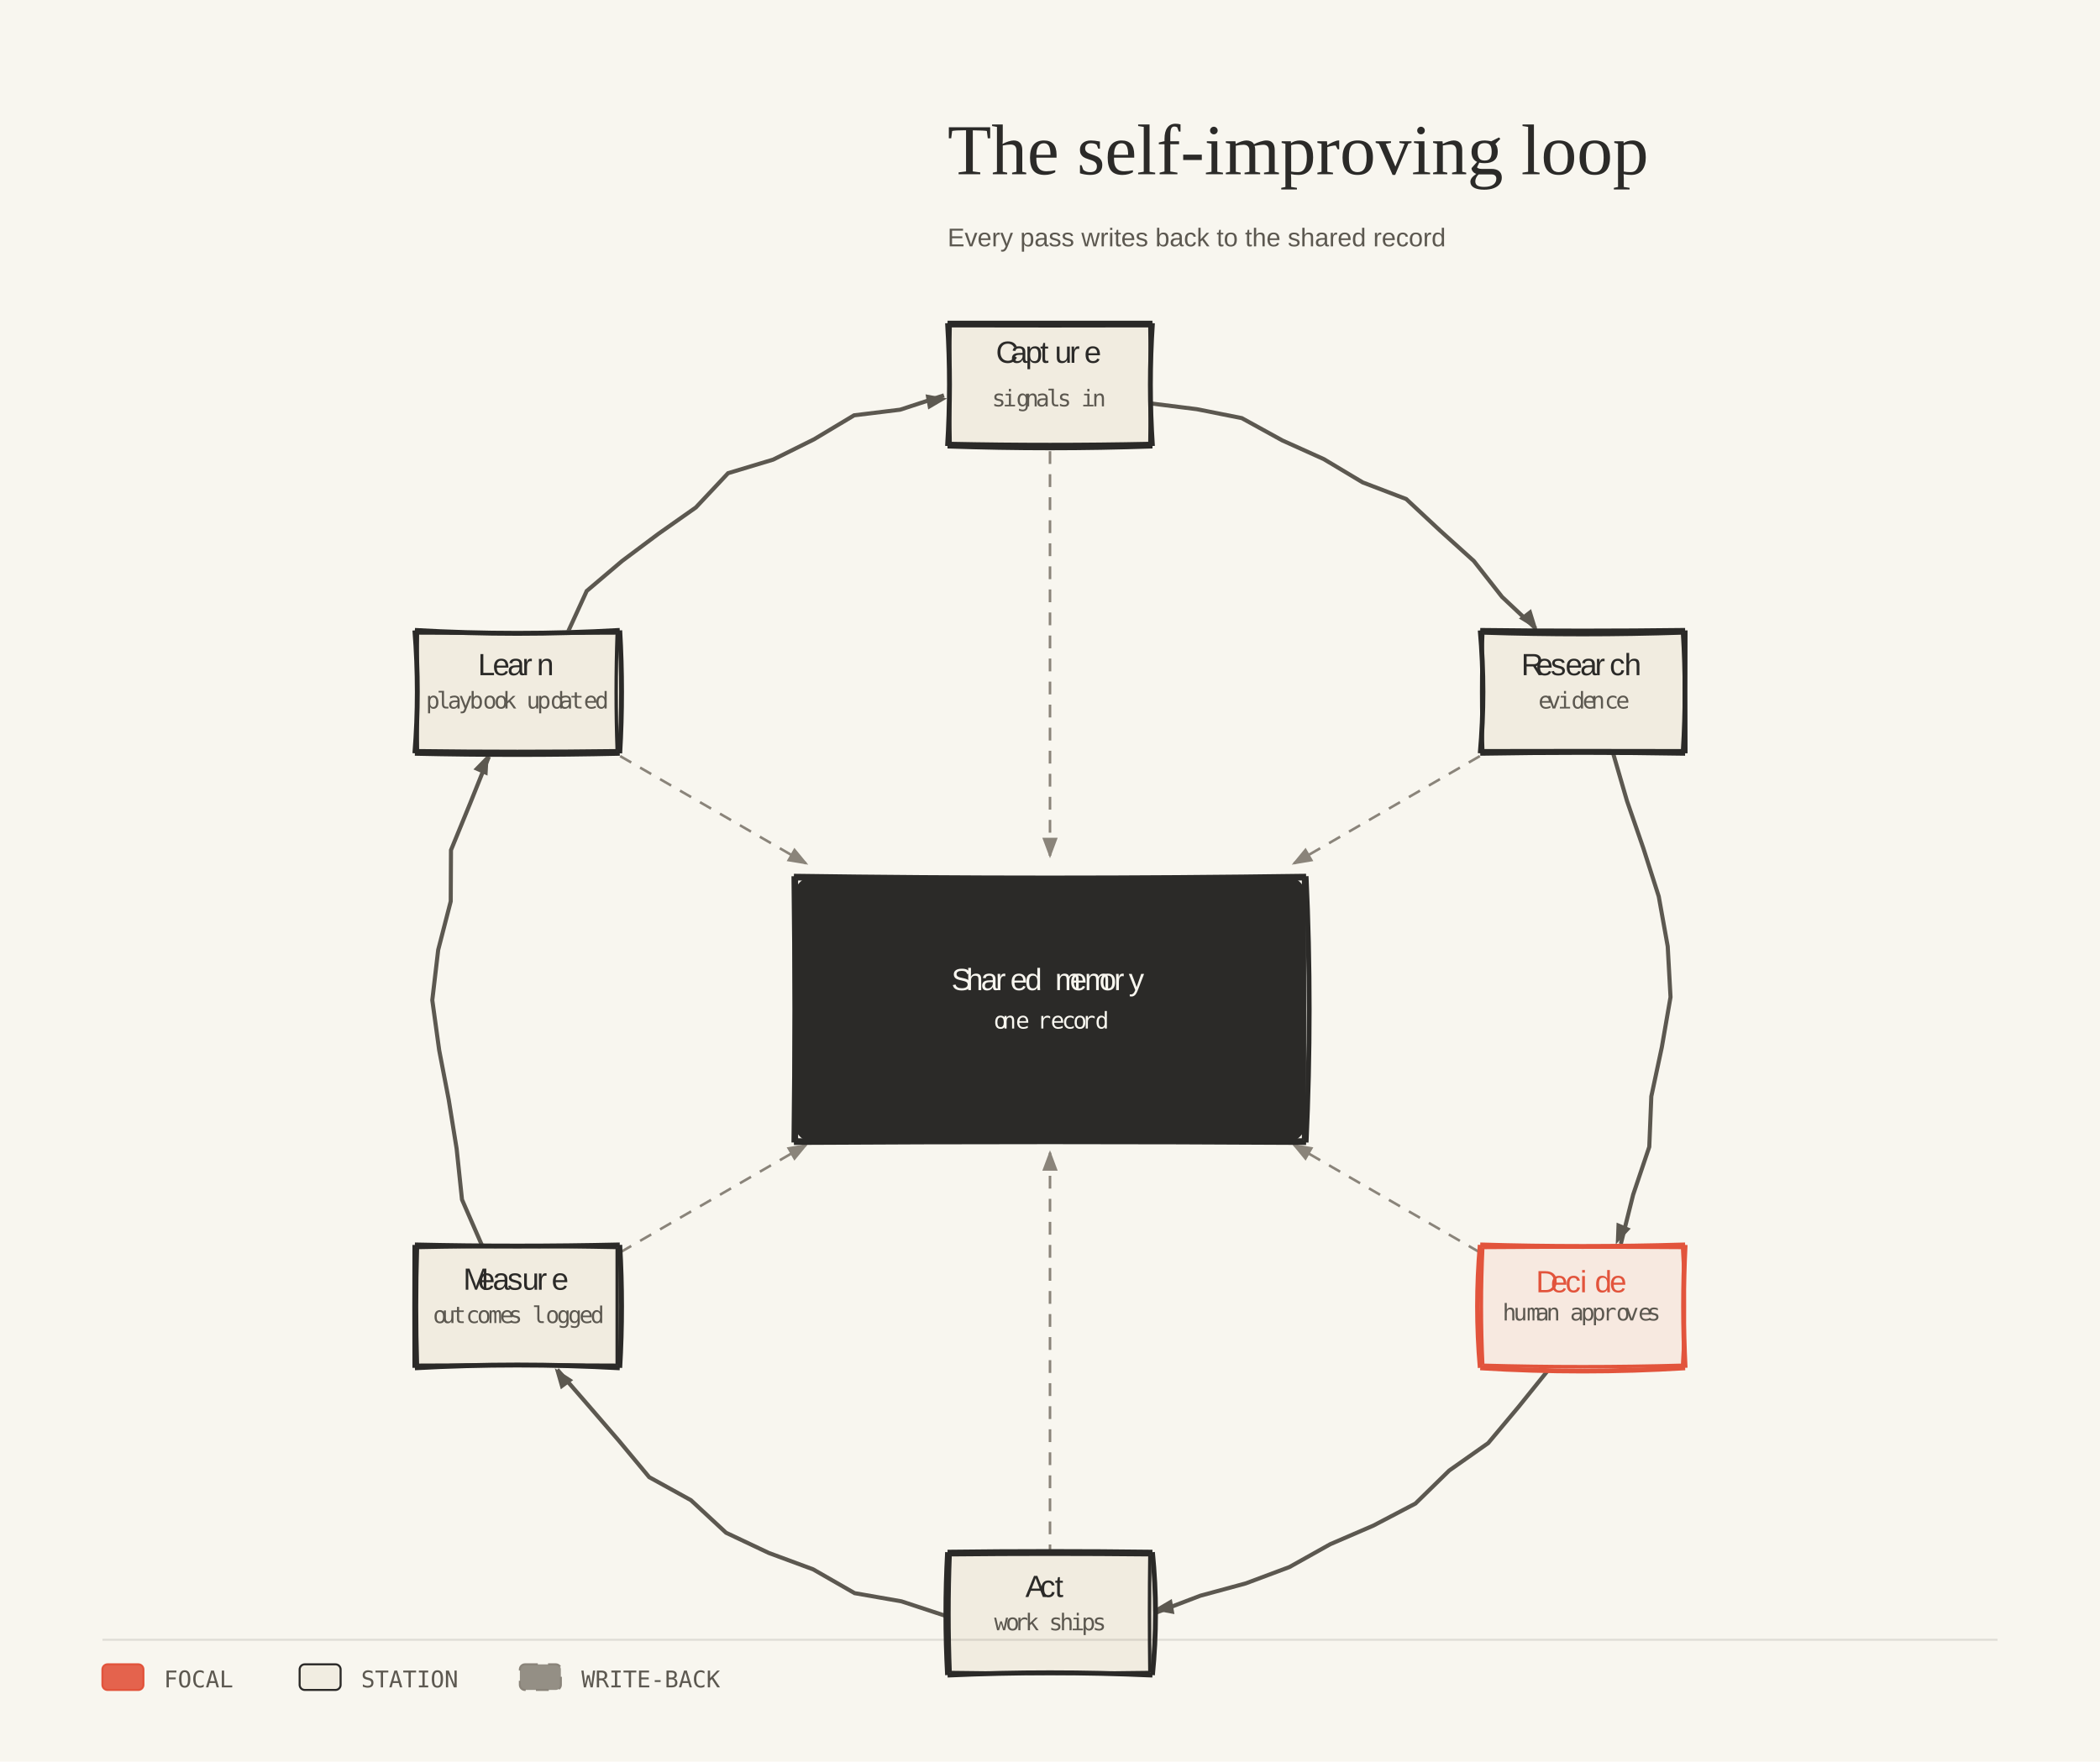
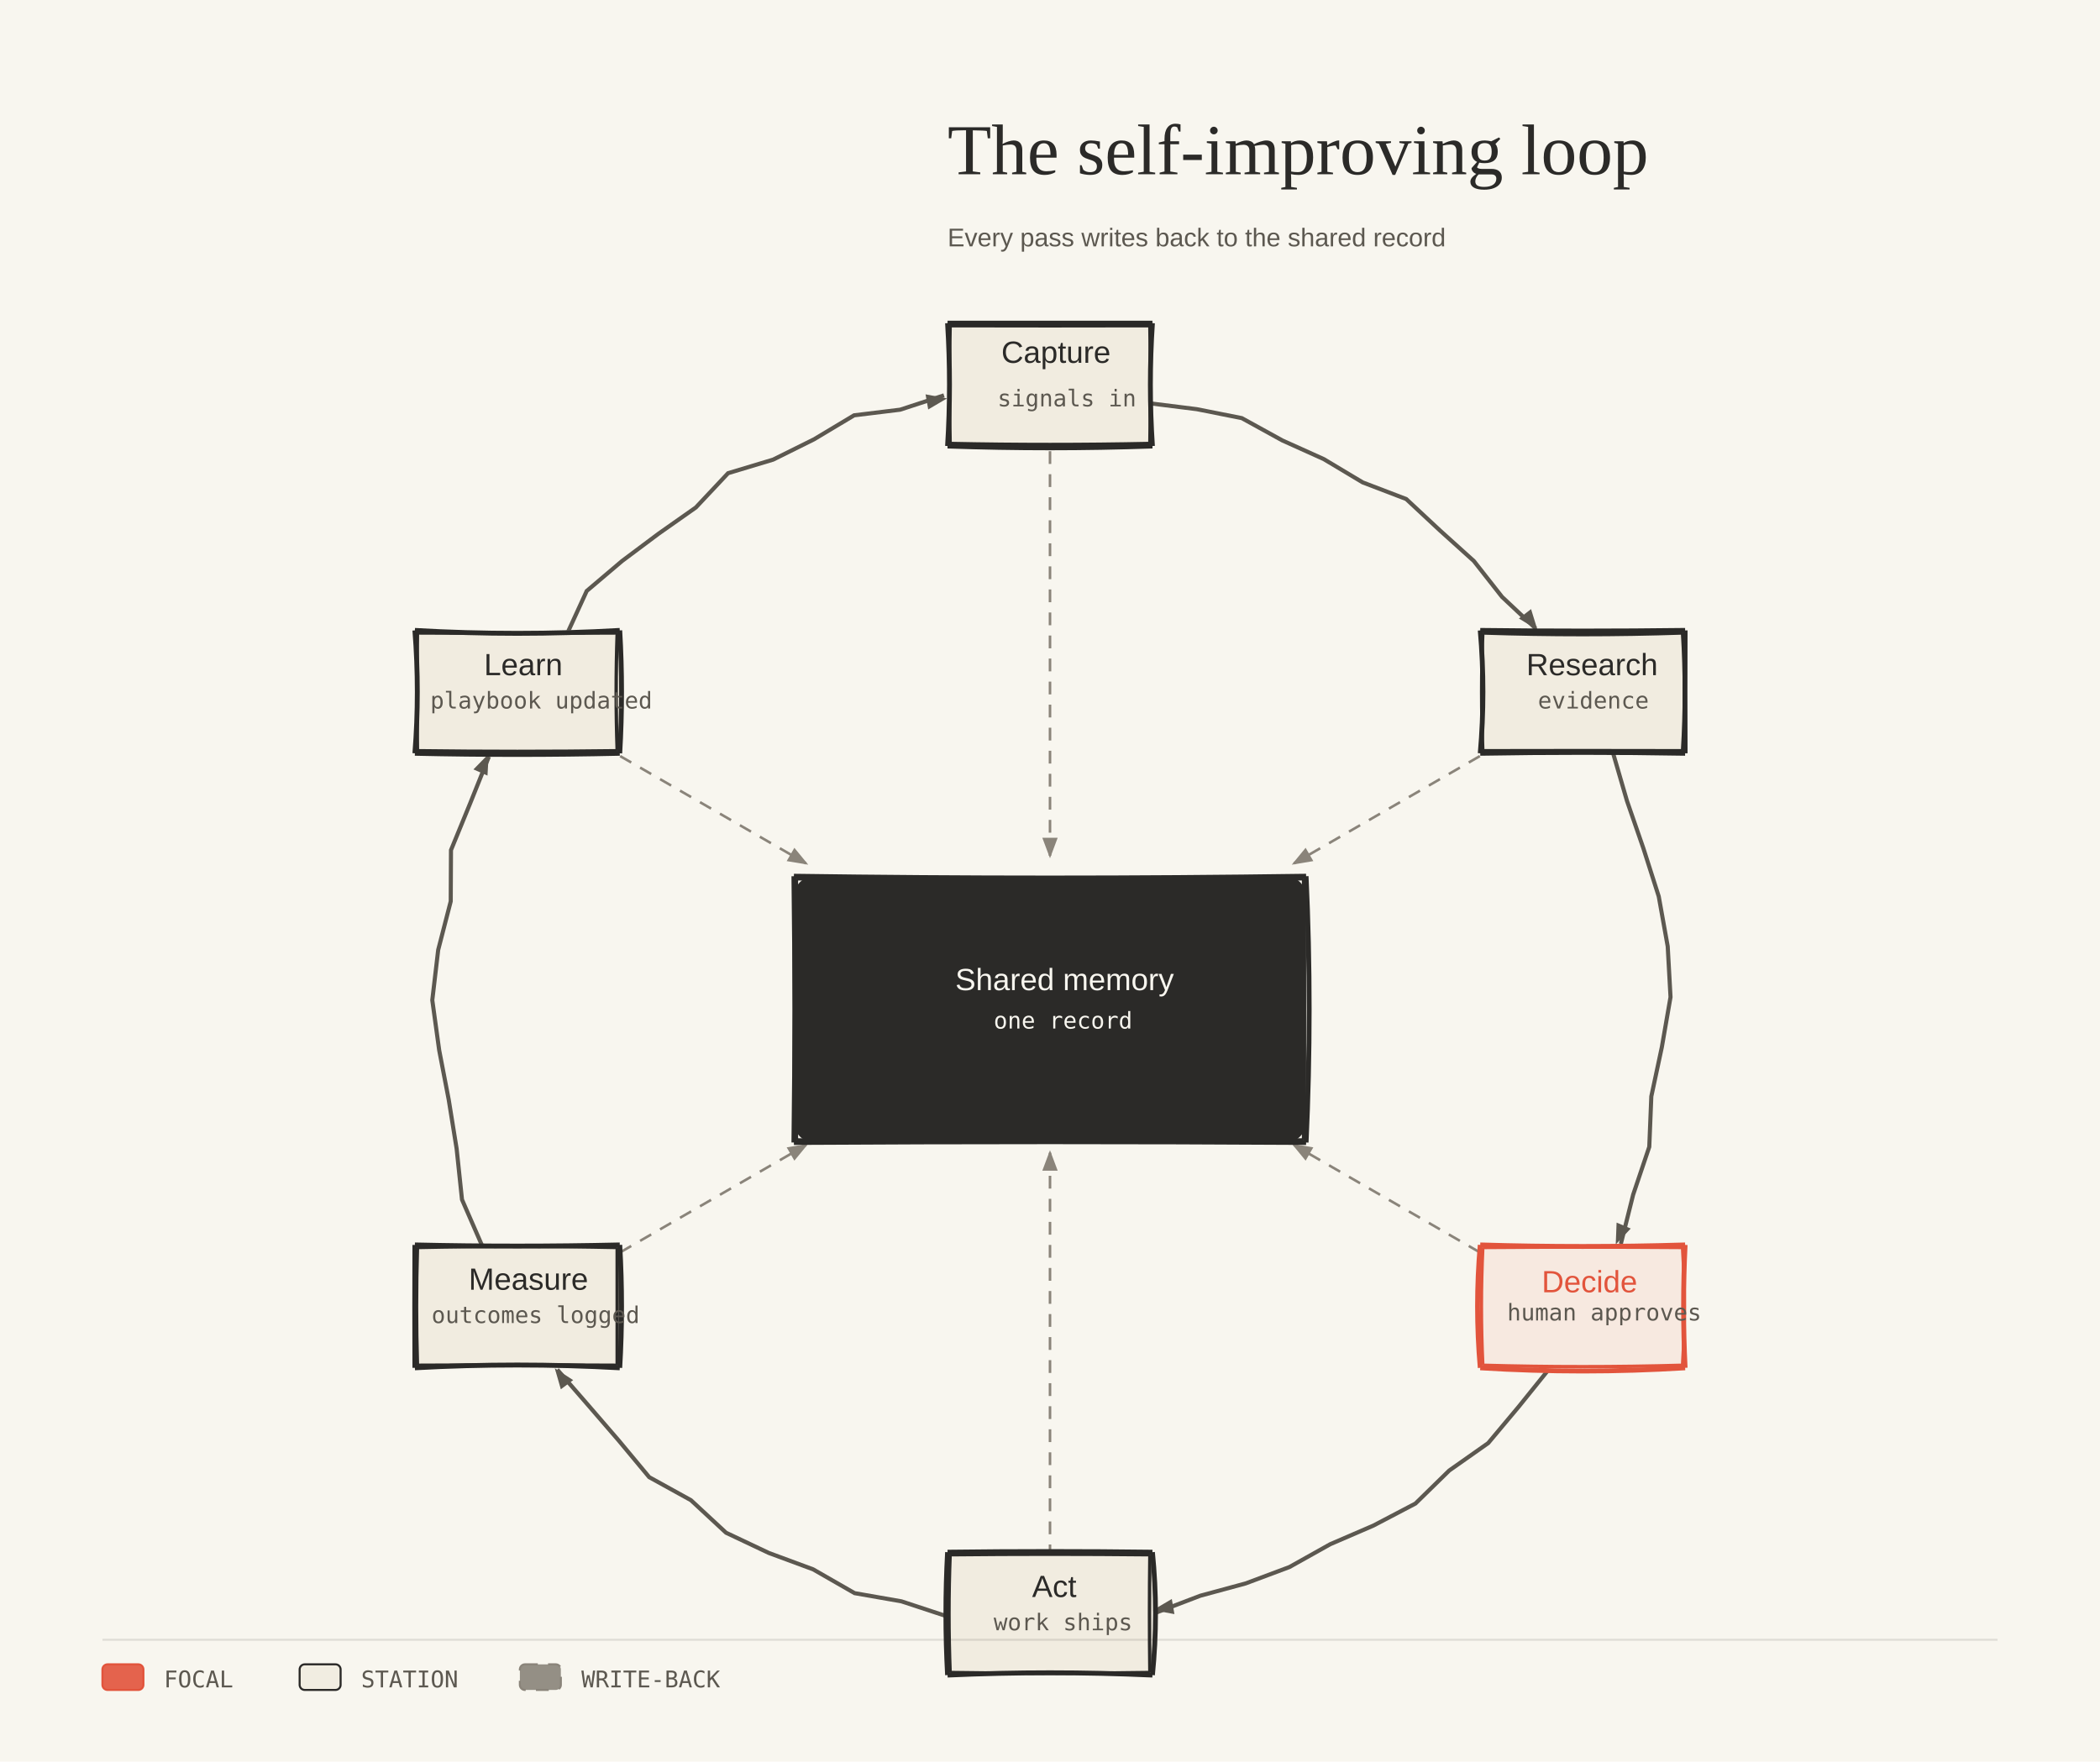
<svg xmlns="http://www.w3.org/2000/svg" data-width="820" data-height="688" data-fps="30" data-duration="1" data-composition-id="loop-sketchy.nf" width="820" height="688">
  <rect id="bg" width="820" height="688" fill="#f8f6ef" />
  <g id="ring:capture-&gt;research">
    <path d="M 449.70,157.60 L 467.30,159.80 L 484.90,163.30 L 500.70,172.00 L 516.90,179.30 L 532.10,188.40 L 549.10,194.90 L 562.30,207.20 L 575.50,219.10 L 586.50,233.10 L 599.60,245.40" fill="none" stroke="#5c5850" stroke-width="1.6" />
    <polygon points="600.36,246.04 593.09,241.55 597.84,237.88" fill="#5c5850" />
  </g>
  <g id="ring:research-&gt;decide">
    <path d="M 629.80,293.90 L 635.30,312.80 L 641.70,331.30 L 647.70,350.10 L 651.20,369.60 L 652.30,389.40 L 648.90,409.00 L 644.80,428.20 L 644.00,447.90 L 637.70,466.60 L 632.90,485.80" fill="none" stroke="#5c5850" stroke-width="1.6" />
    <polygon points="630.91,486.02 631.24,477.48 636.77,479.80" fill="#5c5850" />
  </g>
  <g id="ring:decide-&gt;act">
    <path d="M 604.60,535.00 L 593.00,549.40 L 581.10,563.60 L 565.90,574.30 L 552.70,587.20 L 536.30,595.80 L 519.40,603.10 L 503.50,612.00 L 486.40,618.40 L 468.70,623.20 L 451.40,629.80" fill="none" stroke="#5c5850" stroke-width="1.6" />
    <polygon points="450.20,628.81 457.56,624.48 458.59,630.39" fill="#5c5850" />
  </g>
  <g id="ring:act-&gt;measure">
    <path d="M 369.60,631.20 L 352.00,625.40 L 333.70,622.20 L 317.50,612.90 L 300.20,606.50 L 283.50,598.60 L 269.80,585.90 L 253.50,576.90 L 241.60,562.60 L 229.60,548.70 L 217.60,534.90" fill="none" stroke="#5c5850" stroke-width="1.6" />
    <polygon points="216.63,534.36 223.81,539.00 218.99,542.58" fill="#5c5850" />
  </g>
  <g id="ring:measure-&gt;learn">
    <path d="M 188.30,486.60 L 180.40,468.50 L 178.30,448.60 L 175.20,429.40 L 171.50,410.20 L 168.80,390.60 L 171.10,371.00 L 176.00,352.00 L 176.10,332.00 L 183.60,313.70 L 190.90,295.50" fill="none" stroke="#5c5850" stroke-width="1.6" />
    <polygon points="190.84,294.38 190.35,302.91 184.86,300.49" fill="#5c5850" />
  </g>
  <g id="ring:learn-&gt;capture">
    <path d="M 221.40,247.60 L 229.10,230.80 L 242.90,219.10 L 257.20,208.40 L 271.70,198.20 L 284.30,184.80 L 301.90,179.50 L 317.80,171.60 L 333.50,162.20 L 351.50,160.00 L 368.60,154.40" fill="none" stroke="#5c5850" stroke-width="1.6" />
    <polygon points="369.80,155.59 362.44,159.92 361.41,154.01" fill="#5c5850" />
  </g>
  <g id="spoke:capture">
    <path d="M 410.00,176.20 L 410.00,334.20" fill="none" stroke="#8a847a" stroke-width="1" stroke-dasharray="5,4" />
    <polygon points="410.00,335.20 407.00,327.20 413.00,327.20" fill="#8a847a" />
  </g>
  <g id="spoke:research">
    <path d="M 577.85,295.29 L 505.26,337.20" fill="none" stroke="#8a847a" stroke-width="1" stroke-dasharray="5,4" />
    <polygon points="504.40,337.70 509.82,331.10 512.82,336.30" fill="#8a847a" />
  </g>
  <g id="spoke:decide">
    <path d="M 577.85,489.11 L 505.26,447.20" fill="none" stroke="#8a847a" stroke-width="1" stroke-dasharray="5,4" />
    <polygon points="504.40,446.70 512.82,448.10 509.82,453.30" fill="#8a847a" />
  </g>
  <g id="spoke:act">
    <path d="M 410.00,608.20 L 410.00,450.20" fill="none" stroke="#8a847a" stroke-width="1" stroke-dasharray="5,4" />
    <polygon points="410.00,449.20 413.00,457.20 407.00,457.20" fill="#8a847a" />
  </g>
  <g id="spoke:measure">
    <path d="M 242.15,489.11 L 314.74,447.20" fill="none" stroke="#8a847a" stroke-width="1" stroke-dasharray="5,4" />
    <polygon points="315.60,446.70 310.18,453.30 307.18,448.10" fill="#8a847a" />
  </g>
  <g id="spoke:learn">
    <path d="M 242.15,295.29 L 314.74,337.20" fill="none" stroke="#8a847a" stroke-width="1" stroke-dasharray="5,4" />
    <polygon points="315.60,337.70 307.18,336.30 310.18,331.10" fill="#8a847a" />
  </g>
  <g id="hub">
    <rect x="310" y="342.2" width="200" height="104" fill="#2b2a28" rx="8" />
    <path d="M 310.00,342.20 Q 410.00,343.60 510.00,342.20" fill="none" stroke="#2b2a28" stroke-width="1.9" />
    <path d="M 510.00,342.20 Q 512.40,394.20 510.00,446.20" fill="none" stroke="#2b2a28" stroke-width="1.9" />
    <path d="M 510.00,446.20 Q 410.00,445.60 310.00,446.20" fill="none" stroke="#2b2a28" stroke-width="1.9" />
    <path d="M 310.00,446.20 Q 310.70,394.20 310.00,342.20" fill="none" stroke="#2b2a28" stroke-width="1.9" />
    <path d="M 311.00,343.20 Q 410.00,344.60 509.00,343.20" fill="none" stroke="#2b2a28" stroke-width="1.33" />
    <path d="M 509.00,343.20 Q 509.50,394.20 509.00,445.20" fill="none" stroke="#2b2a28" stroke-width="1.33" />
    <path d="M 509.00,445.20 Q 410.00,445.80 311.00,445.20" fill="none" stroke="#2b2a28" stroke-width="1.33" />
    <path d="M 311.00,445.20 Q 310.20,394.20 311.00,343.20" fill="none" stroke="#2b2a28" stroke-width="1.33" />
-     <text x="371.5" y="386.7" font-family="Arial, 'DejaVu Sans', sans-serif" font-size="12" fill="#f8f6ef" xml:space="preserve">S</text>
-     <text x="377.25" y="386.7" font-family="Arial, 'DejaVu Sans', sans-serif" font-size="12" fill="#f8f6ef" xml:space="preserve">h</text>
-     <text x="383" y="386.7" font-family="Arial, 'DejaVu Sans', sans-serif" font-size="12" fill="#f8f6ef" xml:space="preserve">a</text>
-     <text x="388.75" y="386.7" font-family="Arial, 'DejaVu Sans', sans-serif" font-size="12" fill="#f8f6ef" xml:space="preserve">r</text>
-     <text x="394.5" y="386.7" font-family="Arial, 'DejaVu Sans', sans-serif" font-size="12" fill="#f8f6ef" xml:space="preserve">e</text>
-     <text x="400.25" y="386.7" font-family="Arial, 'DejaVu Sans', sans-serif" font-size="12" fill="#f8f6ef" xml:space="preserve">d</text>
-     <text x="407" y="386.7" font-family="Arial, 'DejaVu Sans', sans-serif" font-size="12" fill="#f8f6ef" xml:space="preserve"> </text>
-     <text x="412" y="386.7" font-family="Arial, 'DejaVu Sans', sans-serif" font-size="12" fill="#f8f6ef" xml:space="preserve">m</text>
-     <text x="417.75" y="386.7" font-family="Arial, 'DejaVu Sans', sans-serif" font-size="12" fill="#f8f6ef" xml:space="preserve">e</text>
-     <text x="423.5" y="386.7" font-family="Arial, 'DejaVu Sans', sans-serif" font-size="12" fill="#f8f6ef" xml:space="preserve">m</text>
-     <text x="429.25" y="386.7" font-family="Arial, 'DejaVu Sans', sans-serif" font-size="12" fill="#f8f6ef" xml:space="preserve">o</text>
-     <text x="435" y="386.7" font-family="Arial, 'DejaVu Sans', sans-serif" font-size="12" fill="#f8f6ef" xml:space="preserve">r</text>
-     <text x="440.75" y="386.7" font-family="Arial, 'DejaVu Sans', sans-serif" font-size="12" fill="#f8f6ef" xml:space="preserve">y</text>
-     <text x="388" y="401.7" font-family="'Sarasa Mono SC', monospace" font-size="9" fill="#f8f6ef" xml:space="preserve">o</text>
-     <text x="391.38" y="401.7" font-family="'Sarasa Mono SC', monospace" font-size="9" fill="#f8f6ef" xml:space="preserve">n</text>
-     <text x="396.62" y="401.7" font-family="'Sarasa Mono SC', monospace" font-size="9" fill="#f8f6ef" xml:space="preserve">e</text>
-     <text x="401" y="401.7" font-family="'Sarasa Mono SC', monospace" font-size="9" fill="#f8f6ef" xml:space="preserve"> </text>
-     <text x="405" y="401.7" font-family="'Sarasa Mono SC', monospace" font-size="9" fill="#f8f6ef" xml:space="preserve">r</text>
-     <text x="410.25" y="401.7" font-family="'Sarasa Mono SC', monospace" font-size="9" fill="#f8f6ef" xml:space="preserve">e</text>
-     <text x="414.62" y="401.7" font-family="'Sarasa Mono SC', monospace" font-size="9" fill="#f8f6ef" xml:space="preserve">c</text>
-     <text x="419" y="401.7" font-family="'Sarasa Mono SC', monospace" font-size="9" fill="#f8f6ef" xml:space="preserve">o</text>
-     <text x="422.38" y="401.7" font-family="'Sarasa Mono SC', monospace" font-size="9" fill="#f8f6ef" xml:space="preserve">r</text>
-     <text x="427.62" y="401.7" font-family="'Sarasa Mono SC', monospace" font-size="9" fill="#f8f6ef" xml:space="preserve">d</text>
+     <text x="373" y="386.7" font-family="Arial, 'DejaVu Sans', sans-serif" font-size="12" fill="#f8f6ef" xml:space="preserve">Shared memory</text>
+     <text x="388" y="401.7" font-family="'Sarasa Mono SC', monospace" font-size="9" fill="#f8f6ef" xml:space="preserve">one record</text>
  </g>
  <g id="node:capture">
    <rect x="370" y="126.2" width="80" height="48" fill="#f1ece0" rx="6" />
    <path d="M 370.00,126.20 Q 410.00,126.20 450.00,126.20" fill="none" stroke="#2b2a28" stroke-width="1.9" />
    <path d="M 450.00,126.20 Q 448.40,150.20 450.00,174.20" fill="none" stroke="#2b2a28" stroke-width="1.9" />
    <path d="M 450.00,174.20 Q 410.00,175.60 370.00,174.20" fill="none" stroke="#2b2a28" stroke-width="1.9" />
    <path d="M 370.00,174.20 Q 371.50,150.20 370.00,126.20" fill="none" stroke="#2b2a28" stroke-width="1.9" />
    <path d="M 371.00,127.20 Q 410.00,127.30 449.00,127.20" fill="none" stroke="#2b2a28" stroke-width="1.33" />
    <path d="M 449.00,127.20 Q 449.40,150.20 449.00,173.20" fill="none" stroke="#2b2a28" stroke-width="1.33" />
    <path d="M 449.00,173.20 Q 410.00,174.00 371.00,173.20" fill="none" stroke="#2b2a28" stroke-width="1.33" />
    <path d="M 371.00,173.20 Q 370.50,150.20 371.00,127.20" fill="none" stroke="#2b2a28" stroke-width="1.33" />
-     <text x="388.88" y="141.7" font-family="Arial, 'DejaVu Sans', sans-serif" font-size="12" fill="#2b2a28" xml:space="preserve">C</text>
-     <text x="394.62" y="141.7" font-family="Arial, 'DejaVu Sans', sans-serif" font-size="12" fill="#2b2a28" xml:space="preserve">a</text>
-     <text x="400.38" y="141.7" font-family="Arial, 'DejaVu Sans', sans-serif" font-size="12" fill="#2b2a28" xml:space="preserve">p</text>
-     <text x="406.12" y="141.7" font-family="Arial, 'DejaVu Sans', sans-serif" font-size="12" fill="#2b2a28" xml:space="preserve">t</text>
-     <text x="411.88" y="141.7" font-family="Arial, 'DejaVu Sans', sans-serif" font-size="12" fill="#2b2a28" xml:space="preserve">u</text>
-     <text x="417.62" y="141.7" font-family="Arial, 'DejaVu Sans', sans-serif" font-size="12" fill="#2b2a28" xml:space="preserve">r</text>
-     <text x="423.38" y="141.7" font-family="Arial, 'DejaVu Sans', sans-serif" font-size="12" fill="#2b2a28" xml:space="preserve">e</text>
-     <text x="387.31" y="158.7" font-family="'Sarasa Mono SC', monospace" font-size="9" fill="#5c5850" xml:space="preserve">s</text>
-     <text x="391.56" y="158.7" font-family="'Sarasa Mono SC', monospace" font-size="9" fill="#5c5850" xml:space="preserve">i</text>
-     <text x="396.81" y="158.7" font-family="'Sarasa Mono SC', monospace" font-size="9" fill="#5c5850" xml:space="preserve">g</text>
-     <text x="400.19" y="158.7" font-family="'Sarasa Mono SC', monospace" font-size="9" fill="#5c5850" xml:space="preserve">n</text>
-     <text x="404.44" y="158.7" font-family="'Sarasa Mono SC', monospace" font-size="9" fill="#5c5850" xml:space="preserve">a</text>
-     <text x="408.69" y="158.7" font-family="'Sarasa Mono SC', monospace" font-size="9" fill="#5c5850" xml:space="preserve">l</text>
-     <text x="412.94" y="158.7" font-family="'Sarasa Mono SC', monospace" font-size="9" fill="#5c5850" xml:space="preserve">s</text>
-     <text x="418.19" y="158.7" font-family="'Sarasa Mono SC', monospace" font-size="9" fill="#5c5850" xml:space="preserve"> </text>
-     <text x="422.19" y="158.7" font-family="'Sarasa Mono SC', monospace" font-size="9" fill="#5c5850" xml:space="preserve">i</text>
-     <text x="426.44" y="158.7" font-family="'Sarasa Mono SC', monospace" font-size="9" fill="#5c5850" xml:space="preserve">n</text>
+     <text x="391" y="141.7" font-family="Arial, 'DejaVu Sans', sans-serif" font-size="12" fill="#2b2a28" xml:space="preserve">Capture</text>
+     <text x="389.5" y="158.7" font-family="'Sarasa Mono SC', monospace" font-size="9" fill="#5c5850" xml:space="preserve">signals in</text>
  </g>
  <g id="node:research">
    <rect x="578" y="246.2" width="80" height="48" fill="#f1ece0" rx="6" />
    <path d="M 578.00,246.20 Q 618.00,246.70 658.00,246.20" fill="none" stroke="#2b2a28" stroke-width="1.9" />
    <path d="M 658.00,246.20 Q 657.90,270.20 658.00,294.20" fill="none" stroke="#2b2a28" stroke-width="1.9" />
    <path d="M 658.00,294.20 Q 618.00,293.50 578.00,294.20" fill="none" stroke="#2b2a28" stroke-width="1.9" />
    <path d="M 578.00,294.20 Q 580.10,270.20 578.00,246.20" fill="none" stroke="#2b2a28" stroke-width="1.9" />
    <path d="M 579.00,247.20 Q 618.00,248.50 657.00,247.20" fill="none" stroke="#2b2a28" stroke-width="1.33" />
    <path d="M 657.00,247.20 Q 658.40,270.20 657.00,293.20" fill="none" stroke="#2b2a28" stroke-width="1.33" />
    <path d="M 657.00,293.20 Q 618.00,293.10 579.00,293.20" fill="none" stroke="#2b2a28" stroke-width="1.33" />
    <path d="M 579.00,293.20 Q 578.10,270.20 579.00,247.20" fill="none" stroke="#2b2a28" stroke-width="1.33" />
-     <text x="594" y="263.7" font-family="Arial, 'DejaVu Sans', sans-serif" font-size="12" fill="#2b2a28" xml:space="preserve">R</text>
-     <text x="599.75" y="263.7" font-family="Arial, 'DejaVu Sans', sans-serif" font-size="12" fill="#2b2a28" xml:space="preserve">e</text>
-     <text x="605.5" y="263.7" font-family="Arial, 'DejaVu Sans', sans-serif" font-size="12" fill="#2b2a28" xml:space="preserve">s</text>
-     <text x="611.25" y="263.7" font-family="Arial, 'DejaVu Sans', sans-serif" font-size="12" fill="#2b2a28" xml:space="preserve">e</text>
-     <text x="617" y="263.7" font-family="Arial, 'DejaVu Sans', sans-serif" font-size="12" fill="#2b2a28" xml:space="preserve">a</text>
-     <text x="622.75" y="263.7" font-family="Arial, 'DejaVu Sans', sans-serif" font-size="12" fill="#2b2a28" xml:space="preserve">r</text>
-     <text x="628.5" y="263.7" font-family="Arial, 'DejaVu Sans', sans-serif" font-size="12" fill="#2b2a28" xml:space="preserve">c</text>
-     <text x="634.25" y="263.7" font-family="Arial, 'DejaVu Sans', sans-serif" font-size="12" fill="#2b2a28" xml:space="preserve">h</text>
-     <text x="600.69" y="276.7" font-family="'Sarasa Mono SC', monospace" font-size="9" fill="#5c5850" xml:space="preserve">e</text>
-     <text x="604.06" y="276.7" font-family="'Sarasa Mono SC', monospace" font-size="9" fill="#5c5850" xml:space="preserve">v</text>
-     <text x="608.31" y="276.7" font-family="'Sarasa Mono SC', monospace" font-size="9" fill="#5c5850" xml:space="preserve">i</text>
-     <text x="613.56" y="276.7" font-family="'Sarasa Mono SC', monospace" font-size="9" fill="#5c5850" xml:space="preserve">d</text>
-     <text x="617.94" y="276.7" font-family="'Sarasa Mono SC', monospace" font-size="9" fill="#5c5850" xml:space="preserve">e</text>
-     <text x="621.31" y="276.7" font-family="'Sarasa Mono SC', monospace" font-size="9" fill="#5c5850" xml:space="preserve">n</text>
-     <text x="626.56" y="276.7" font-family="'Sarasa Mono SC', monospace" font-size="9" fill="#5c5850" xml:space="preserve">c</text>
-     <text x="630.94" y="276.7" font-family="'Sarasa Mono SC', monospace" font-size="9" fill="#5c5850" xml:space="preserve">e</text>
+     <text x="596" y="263.7" font-family="Arial, 'DejaVu Sans', sans-serif" font-size="12" fill="#2b2a28" xml:space="preserve">Research</text>
+     <text x="600.5" y="276.7" font-family="'Sarasa Mono SC', monospace" font-size="9" fill="#5c5850" xml:space="preserve">evidence</text>
  </g>
  <g id="node:decide">
    <rect x="578" y="486.2" width="80" height="48" fill="#e2543c" fill-opacity="0.08" rx="6" />
    <path d="M 578.00,486.20 Q 618.00,487.40 658.00,486.20" fill="none" stroke="#e2543c" stroke-width="1.9" />
    <path d="M 658.00,486.20 Q 656.80,510.20 658.00,534.20" fill="none" stroke="#e2543c" stroke-width="1.9" />
    <path d="M 658.00,534.20 Q 618.00,536.70 578.00,534.20" fill="none" stroke="#e2543c" stroke-width="1.9" />
    <path d="M 578.00,534.20 Q 575.90,510.20 578.00,486.20" fill="none" stroke="#e2543c" stroke-width="1.9" />
    <path d="M 579.00,487.20 Q 618.00,486.90 657.00,487.20" fill="none" stroke="#e2543c" stroke-width="1.33" />
    <path d="M 657.00,487.20 Q 658.40,510.20 657.00,533.20" fill="none" stroke="#e2543c" stroke-width="1.33" />
    <path d="M 657.00,533.20 Q 618.00,534.30 579.00,533.20" fill="none" stroke="#e2543c" stroke-width="1.33" />
    <path d="M 579.00,533.20 Q 577.90,510.20 579.00,487.20" fill="none" stroke="#e2543c" stroke-width="1.33" />
-     <text x="599.75" y="504.7" font-family="Arial, 'DejaVu Sans', sans-serif" font-size="12" fill="#e2543c" xml:space="preserve">D</text>
-     <text x="605.5" y="504.7" font-family="Arial, 'DejaVu Sans', sans-serif" font-size="12" fill="#e2543c" xml:space="preserve">e</text>
-     <text x="611.25" y="504.7" font-family="Arial, 'DejaVu Sans', sans-serif" font-size="12" fill="#e2543c" xml:space="preserve">c</text>
-     <text x="617" y="504.7" font-family="Arial, 'DejaVu Sans', sans-serif" font-size="12" fill="#e2543c" xml:space="preserve">i</text>
-     <text x="622.75" y="504.7" font-family="Arial, 'DejaVu Sans', sans-serif" font-size="12" fill="#e2543c" xml:space="preserve">d</text>
-     <text x="628.5" y="504.7" font-family="Arial, 'DejaVu Sans', sans-serif" font-size="12" fill="#e2543c" xml:space="preserve">e</text>
-     <text x="586.69" y="515.7" font-family="'Sarasa Mono SC', monospace" font-size="9" fill="#5c5850" xml:space="preserve">h</text>
-     <text x="590.94" y="515.7" font-family="'Sarasa Mono SC', monospace" font-size="9" fill="#5c5850" xml:space="preserve">u</text>
-     <text x="596.06" y="515.7" font-family="'Sarasa Mono SC', monospace" font-size="9" fill="#5c5850" xml:space="preserve">m</text>
-     <text x="599.56" y="515.7" font-family="'Sarasa Mono SC', monospace" font-size="9" fill="#5c5850" xml:space="preserve">a</text>
-     <text x="603.81" y="515.7" font-family="'Sarasa Mono SC', monospace" font-size="9" fill="#5c5850" xml:space="preserve">n</text>
-     <text x="609.06" y="515.7" font-family="'Sarasa Mono SC', monospace" font-size="9" fill="#5c5850" xml:space="preserve"> </text>
-     <text x="613.06" y="515.7" font-family="'Sarasa Mono SC', monospace" font-size="9" fill="#5c5850" xml:space="preserve">a</text>
-     <text x="617.31" y="515.7" font-family="'Sarasa Mono SC', monospace" font-size="9" fill="#5c5850" xml:space="preserve">p</text>
-     <text x="621.56" y="515.7" font-family="'Sarasa Mono SC', monospace" font-size="9" fill="#5c5850" xml:space="preserve">p</text>
-     <text x="625.81" y="515.7" font-family="'Sarasa Mono SC', monospace" font-size="9" fill="#5c5850" xml:space="preserve">r</text>
-     <text x="631.06" y="515.7" font-family="'Sarasa Mono SC', monospace" font-size="9" fill="#5c5850" xml:space="preserve">o</text>
-     <text x="634.44" y="515.7" font-family="'Sarasa Mono SC', monospace" font-size="9" fill="#5c5850" xml:space="preserve">v</text>
-     <text x="639.69" y="515.7" font-family="'Sarasa Mono SC', monospace" font-size="9" fill="#5c5850" xml:space="preserve">e</text>
-     <text x="643.06" y="515.7" font-family="'Sarasa Mono SC', monospace" font-size="9" fill="#5c5850" xml:space="preserve">s</text>
+     <text x="602" y="504.7" font-family="Arial, 'DejaVu Sans', sans-serif" font-size="12" fill="#e2543c" xml:space="preserve">Decide</text>
+     <text x="588.5" y="515.7" font-family="'Sarasa Mono SC', monospace" font-size="9" fill="#5c5850" xml:space="preserve">human approves</text>
  </g>
  <g id="node:act">
    <rect x="370" y="606.2" width="80" height="48" fill="#f1ece0" rx="6" />
    <path d="M 370.00,606.20 Q 410.00,605.70 450.00,606.20" fill="none" stroke="#2b2a28" stroke-width="1.9" />
    <path d="M 450.00,606.20 Q 452.40,630.20 450.00,654.20" fill="none" stroke="#2b2a28" stroke-width="1.9" />
    <path d="M 450.00,654.20 Q 410.00,652.40 370.00,654.20" fill="none" stroke="#2b2a28" stroke-width="1.9" />
    <path d="M 370.00,654.20 Q 368.70,630.20 370.00,606.20" fill="none" stroke="#2b2a28" stroke-width="1.9" />
    <path d="M 371.00,607.20 Q 410.00,606.80 449.00,607.20" fill="none" stroke="#2b2a28" stroke-width="1.33" />
    <path d="M 449.00,607.20 Q 448.70,630.20 449.00,653.20" fill="none" stroke="#2b2a28" stroke-width="1.33" />
    <path d="M 449.00,653.20 Q 410.00,653.80 371.00,653.20" fill="none" stroke="#2b2a28" stroke-width="1.33" />
    <path d="M 371.00,653.20 Q 370.10,630.20 371.00,607.20" fill="none" stroke="#2b2a28" stroke-width="1.33" />
-     <text x="400.38" y="623.7" font-family="Arial, 'DejaVu Sans', sans-serif" font-size="12" fill="#2b2a28" xml:space="preserve">A</text>
-     <text x="406.12" y="623.7" font-family="Arial, 'DejaVu Sans', sans-serif" font-size="12" fill="#2b2a28" xml:space="preserve">c</text>
-     <text x="411.88" y="623.7" font-family="Arial, 'DejaVu Sans', sans-serif" font-size="12" fill="#2b2a28" xml:space="preserve">t</text>
-     <text x="388.19" y="636.7" font-family="'Sarasa Mono SC', monospace" font-size="9" fill="#5c5850" xml:space="preserve">w</text>
-     <text x="392.69" y="636.7" font-family="'Sarasa Mono SC', monospace" font-size="9" fill="#5c5850" xml:space="preserve">o</text>
-     <text x="396.06" y="636.7" font-family="'Sarasa Mono SC', monospace" font-size="9" fill="#5c5850" xml:space="preserve">r</text>
-     <text x="400.31" y="636.7" font-family="'Sarasa Mono SC', monospace" font-size="9" fill="#5c5850" xml:space="preserve">k</text>
-     <text x="405.56" y="636.7" font-family="'Sarasa Mono SC', monospace" font-size="9" fill="#5c5850" xml:space="preserve"> </text>
-     <text x="409.56" y="636.7" font-family="'Sarasa Mono SC', monospace" font-size="9" fill="#5c5850" xml:space="preserve">s</text>
-     <text x="413.81" y="636.7" font-family="'Sarasa Mono SC', monospace" font-size="9" fill="#5c5850" xml:space="preserve">h</text>
-     <text x="418.06" y="636.7" font-family="'Sarasa Mono SC', monospace" font-size="9" fill="#5c5850" xml:space="preserve">i</text>
-     <text x="422.31" y="636.7" font-family="'Sarasa Mono SC', monospace" font-size="9" fill="#5c5850" xml:space="preserve">p</text>
-     <text x="426.56" y="636.7" font-family="'Sarasa Mono SC', monospace" font-size="9" fill="#5c5850" xml:space="preserve">s</text>
+     <text x="403" y="623.7" font-family="Arial, 'DejaVu Sans', sans-serif" font-size="12" fill="#2b2a28" xml:space="preserve">Act</text>
+     <text x="388" y="636.7" font-family="'Sarasa Mono SC', monospace" font-size="9" fill="#5c5850" xml:space="preserve">work ships</text>
  </g>
  <g id="node:measure">
    <rect x="162" y="486.2" width="80" height="48" fill="#f1ece0" rx="6" />
    <path d="M 162.00,486.20 Q 202.00,487.10 242.00,486.20" fill="none" stroke="#2b2a28" stroke-width="1.9" />
    <path d="M 242.00,486.20 Q 243.40,510.20 242.00,534.20" fill="none" stroke="#2b2a28" stroke-width="1.9" />
    <path d="M 242.00,534.20 Q 202.00,532.00 162.00,534.20" fill="none" stroke="#2b2a28" stroke-width="1.9" />
    <path d="M 162.00,534.20 Q 161.90,510.20 162.00,486.20" fill="none" stroke="#2b2a28" stroke-width="1.9" />
    <path d="M 163.00,487.20 Q 202.00,486.40 241.00,487.20" fill="none" stroke="#2b2a28" stroke-width="1.33" />
    <path d="M 241.00,487.20 Q 241.00,510.20 241.00,533.20" fill="none" stroke="#2b2a28" stroke-width="1.33" />
    <path d="M 241.00,533.20 Q 202.00,533.00 163.00,533.20" fill="none" stroke="#2b2a28" stroke-width="1.33" />
    <path d="M 163.00,533.20 Q 162.30,510.20 163.00,487.20" fill="none" stroke="#2b2a28" stroke-width="1.33" />
-     <text x="180.88" y="503.7" font-family="Arial, 'DejaVu Sans', sans-serif" font-size="12" fill="#2b2a28" xml:space="preserve">M</text>
-     <text x="186.62" y="503.7" font-family="Arial, 'DejaVu Sans', sans-serif" font-size="12" fill="#2b2a28" xml:space="preserve">e</text>
-     <text x="192.38" y="503.7" font-family="Arial, 'DejaVu Sans', sans-serif" font-size="12" fill="#2b2a28" xml:space="preserve">a</text>
-     <text x="198.12" y="503.7" font-family="Arial, 'DejaVu Sans', sans-serif" font-size="12" fill="#2b2a28" xml:space="preserve">s</text>
-     <text x="203.88" y="503.7" font-family="Arial, 'DejaVu Sans', sans-serif" font-size="12" fill="#2b2a28" xml:space="preserve">u</text>
-     <text x="209.62" y="503.7" font-family="Arial, 'DejaVu Sans', sans-serif" font-size="12" fill="#2b2a28" xml:space="preserve">r</text>
-     <text x="215.38" y="503.7" font-family="Arial, 'DejaVu Sans', sans-serif" font-size="12" fill="#2b2a28" xml:space="preserve">e</text>
-     <text x="169.06" y="516.7" font-family="'Sarasa Mono SC', monospace" font-size="9" fill="#5c5850" xml:space="preserve">o</text>
-     <text x="172.44" y="516.7" font-family="'Sarasa Mono SC', monospace" font-size="9" fill="#5c5850" xml:space="preserve">u</text>
-     <text x="176.56" y="516.7" font-family="'Sarasa Mono SC', monospace" font-size="9" fill="#5c5850" xml:space="preserve">t</text>
-     <text x="181.94" y="516.7" font-family="'Sarasa Mono SC', monospace" font-size="9" fill="#5c5850" xml:space="preserve">c</text>
-     <text x="186.31" y="516.7" font-family="'Sarasa Mono SC', monospace" font-size="9" fill="#5c5850" xml:space="preserve">o</text>
-     <text x="190.69" y="516.7" font-family="'Sarasa Mono SC', monospace" font-size="9" fill="#5c5850" xml:space="preserve">m</text>
-     <text x="195.19" y="516.7" font-family="'Sarasa Mono SC', monospace" font-size="9" fill="#5c5850" xml:space="preserve">e</text>
-     <text x="198.56" y="516.7" font-family="'Sarasa Mono SC', monospace" font-size="9" fill="#5c5850" xml:space="preserve">s</text>
-     <text x="203.81" y="516.7" font-family="'Sarasa Mono SC', monospace" font-size="9" fill="#5c5850" xml:space="preserve"> </text>
-     <text x="207.81" y="516.7" font-family="'Sarasa Mono SC', monospace" font-size="9" fill="#5c5850" xml:space="preserve">l</text>
-     <text x="213.06" y="516.7" font-family="'Sarasa Mono SC', monospace" font-size="9" fill="#5c5850" xml:space="preserve">o</text>
-     <text x="217.44" y="516.7" font-family="'Sarasa Mono SC', monospace" font-size="9" fill="#5c5850" xml:space="preserve">g</text>
-     <text x="221.81" y="516.7" font-family="'Sarasa Mono SC', monospace" font-size="9" fill="#5c5850" xml:space="preserve">g</text>
-     <text x="226.19" y="516.7" font-family="'Sarasa Mono SC', monospace" font-size="9" fill="#5c5850" xml:space="preserve">e</text>
-     <text x="230.56" y="516.7" font-family="'Sarasa Mono SC', monospace" font-size="9" fill="#5c5850" xml:space="preserve">d</text>
+     <text x="183" y="503.7" font-family="Arial, 'DejaVu Sans', sans-serif" font-size="12" fill="#2b2a28" xml:space="preserve">Measure</text>
+     <text x="168.5" y="516.7" font-family="'Sarasa Mono SC', monospace" font-size="9" fill="#5c5850" xml:space="preserve">outcomes logged</text>
  </g>
  <g id="node:learn">
    <rect x="162" y="246.2" width="80" height="48" fill="#f1ece0" rx="6" />
    <path d="M 162.00,246.20 Q 202.00,248.50 242.00,246.20" fill="none" stroke="#2b2a28" stroke-width="1.9" />
    <path d="M 242.00,246.20 Q 243.40,270.20 242.00,294.20" fill="none" stroke="#2b2a28" stroke-width="1.9" />
    <path d="M 242.00,294.20 Q 202.00,295.10 162.00,294.20" fill="none" stroke="#2b2a28" stroke-width="1.9" />
    <path d="M 162.00,294.20 Q 163.90,270.20 162.00,246.20" fill="none" stroke="#2b2a28" stroke-width="1.9" />
    <path d="M 163.00,247.20 Q 202.00,247.40 241.00,247.20" fill="none" stroke="#2b2a28" stroke-width="1.33" />
    <path d="M 241.00,247.20 Q 240.20,270.20 241.00,293.20" fill="none" stroke="#2b2a28" stroke-width="1.33" />
    <path d="M 241.00,293.20 Q 202.00,293.70 163.00,293.20" fill="none" stroke="#2b2a28" stroke-width="1.33" />
    <path d="M 163.00,293.20 Q 162.70,270.20 163.00,247.20" fill="none" stroke="#2b2a28" stroke-width="1.33" />
-     <text x="186.62" y="263.7" font-family="Arial, 'DejaVu Sans', sans-serif" font-size="12" fill="#2b2a28" xml:space="preserve">L</text>
-     <text x="192.38" y="263.7" font-family="Arial, 'DejaVu Sans', sans-serif" font-size="12" fill="#2b2a28" xml:space="preserve">e</text>
-     <text x="198.12" y="263.7" font-family="Arial, 'DejaVu Sans', sans-serif" font-size="12" fill="#2b2a28" xml:space="preserve">a</text>
-     <text x="203.88" y="263.7" font-family="Arial, 'DejaVu Sans', sans-serif" font-size="12" fill="#2b2a28" xml:space="preserve">r</text>
-     <text x="209.62" y="263.7" font-family="Arial, 'DejaVu Sans', sans-serif" font-size="12" fill="#2b2a28" xml:space="preserve">n</text>
-     <text x="166.31" y="276.7" font-family="'Sarasa Mono SC', monospace" font-size="9" fill="#5c5850" xml:space="preserve">p</text>
-     <text x="170.56" y="276.7" font-family="'Sarasa Mono SC', monospace" font-size="9" fill="#5c5850" xml:space="preserve">l</text>
-     <text x="174.81" y="276.7" font-family="'Sarasa Mono SC', monospace" font-size="9" fill="#5c5850" xml:space="preserve">a</text>
-     <text x="179.06" y="276.7" font-family="'Sarasa Mono SC', monospace" font-size="9" fill="#5c5850" xml:space="preserve">y</text>
-     <text x="183.31" y="276.7" font-family="'Sarasa Mono SC', monospace" font-size="9" fill="#5c5850" xml:space="preserve">b</text>
-     <text x="188.56" y="276.7" font-family="'Sarasa Mono SC', monospace" font-size="9" fill="#5c5850" xml:space="preserve">o</text>
-     <text x="192.94" y="276.7" font-family="'Sarasa Mono SC', monospace" font-size="9" fill="#5c5850" xml:space="preserve">o</text>
-     <text x="196.31" y="276.7" font-family="'Sarasa Mono SC', monospace" font-size="9" fill="#5c5850" xml:space="preserve">k</text>
-     <text x="201.56" y="276.7" font-family="'Sarasa Mono SC', monospace" font-size="9" fill="#5c5850" xml:space="preserve"> </text>
-     <text x="205.56" y="276.7" font-family="'Sarasa Mono SC', monospace" font-size="9" fill="#5c5850" xml:space="preserve">u</text>
-     <text x="209.69" y="276.7" font-family="'Sarasa Mono SC', monospace" font-size="9" fill="#5c5850" xml:space="preserve">p</text>
-     <text x="214.94" y="276.7" font-family="'Sarasa Mono SC', monospace" font-size="9" fill="#5c5850" xml:space="preserve">d</text>
-     <text x="218.31" y="276.7" font-family="'Sarasa Mono SC', monospace" font-size="9" fill="#5c5850" xml:space="preserve">a</text>
-     <text x="222.56" y="276.7" font-family="'Sarasa Mono SC', monospace" font-size="9" fill="#5c5850" xml:space="preserve">t</text>
-     <text x="227.94" y="276.7" font-family="'Sarasa Mono SC', monospace" font-size="9" fill="#5c5850" xml:space="preserve">e</text>
-     <text x="232.31" y="276.7" font-family="'Sarasa Mono SC', monospace" font-size="9" fill="#5c5850" xml:space="preserve">d</text>
+     <text x="189" y="263.7" font-family="Arial, 'DejaVu Sans', sans-serif" font-size="12" fill="#2b2a28" xml:space="preserve">Learn</text>
+     <text x="168" y="276.7" font-family="'Sarasa Mono SC', monospace" font-size="9" fill="#5c5850" xml:space="preserve">playbook updated</text>
  </g>
  <g id="header">
    <text x="370" y="68.04" font-family="'Times New Roman', 'DejaVu Serif', serif" font-size="28" fill="#2b2a28" xml:space="preserve">The self-improving loop</text>
    <text x="370" y="96.2" font-family="Arial, 'DejaVu Sans', sans-serif" font-size="10" fill="#5c5850" xml:space="preserve">Every pass writes back to the shared record</text>
  </g>
  <g id="legend">
    <rect x="40" y="640" width="740" height="0.8" fill="#2b2a28" fill-opacity="0.12" />
    <rect x="40" y="650" width="16" height="10" fill="#e2543c" fill-opacity="0.9" stroke="#e2543c" stroke-width="0.8" rx="2" />
    <rect x="117" y="650" width="16" height="10" fill="#f1ece0" fill-opacity="0.9" stroke="#2b2a28" stroke-width="0.8" rx="2" />
    <rect x="203" y="650" width="16" height="10" fill="#8a847a" fill-opacity="0.9" stroke="#8a847a" stroke-width="0.8" stroke-dasharray="5,4" rx="2" />
    <text x="64" y="659" font-family="'Sarasa Mono SC', monospace" font-size="9" fill="#5c5850" xml:space="preserve">FOCAL</text>
    <text x="141" y="659" font-family="'Sarasa Mono SC', monospace" font-size="9" fill="#5c5850" xml:space="preserve">STATION</text>
    <text x="227" y="659" font-family="'Sarasa Mono SC', monospace" font-size="9" fill="#5c5850" xml:space="preserve">WRITE-BACK</text>
  </g>
</svg>
